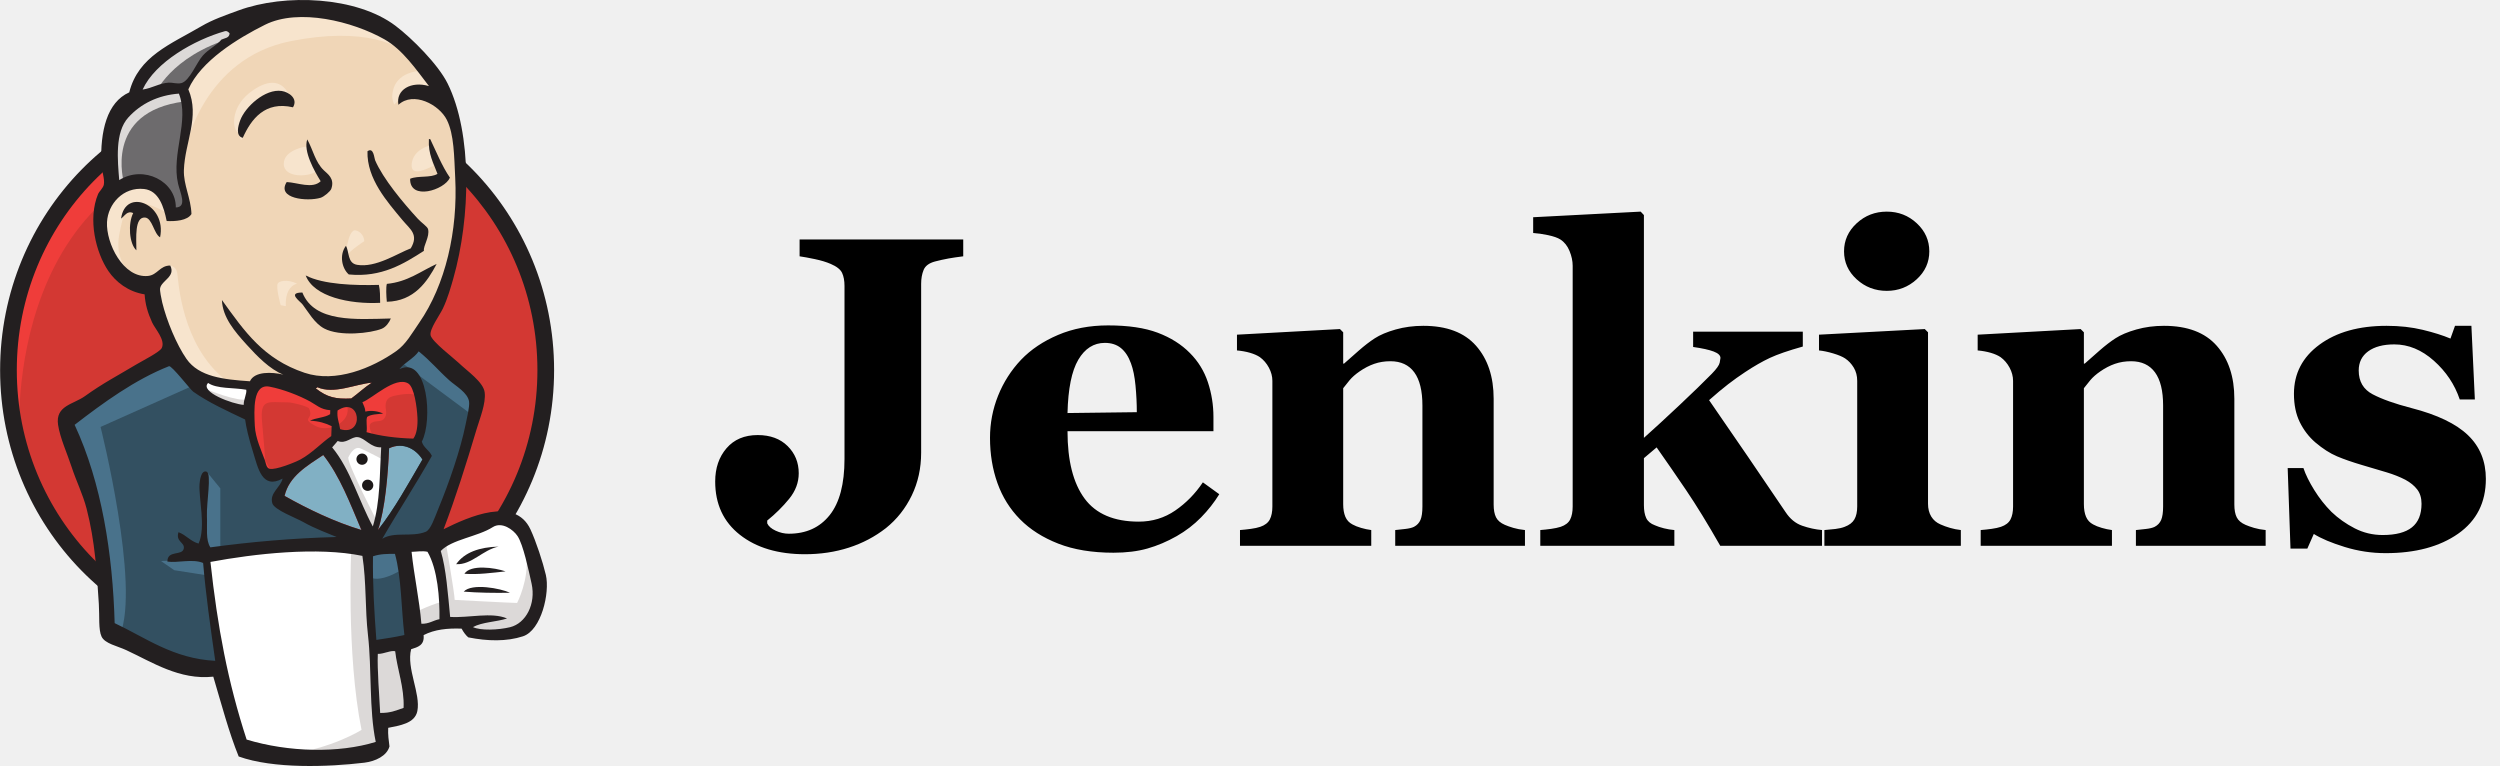
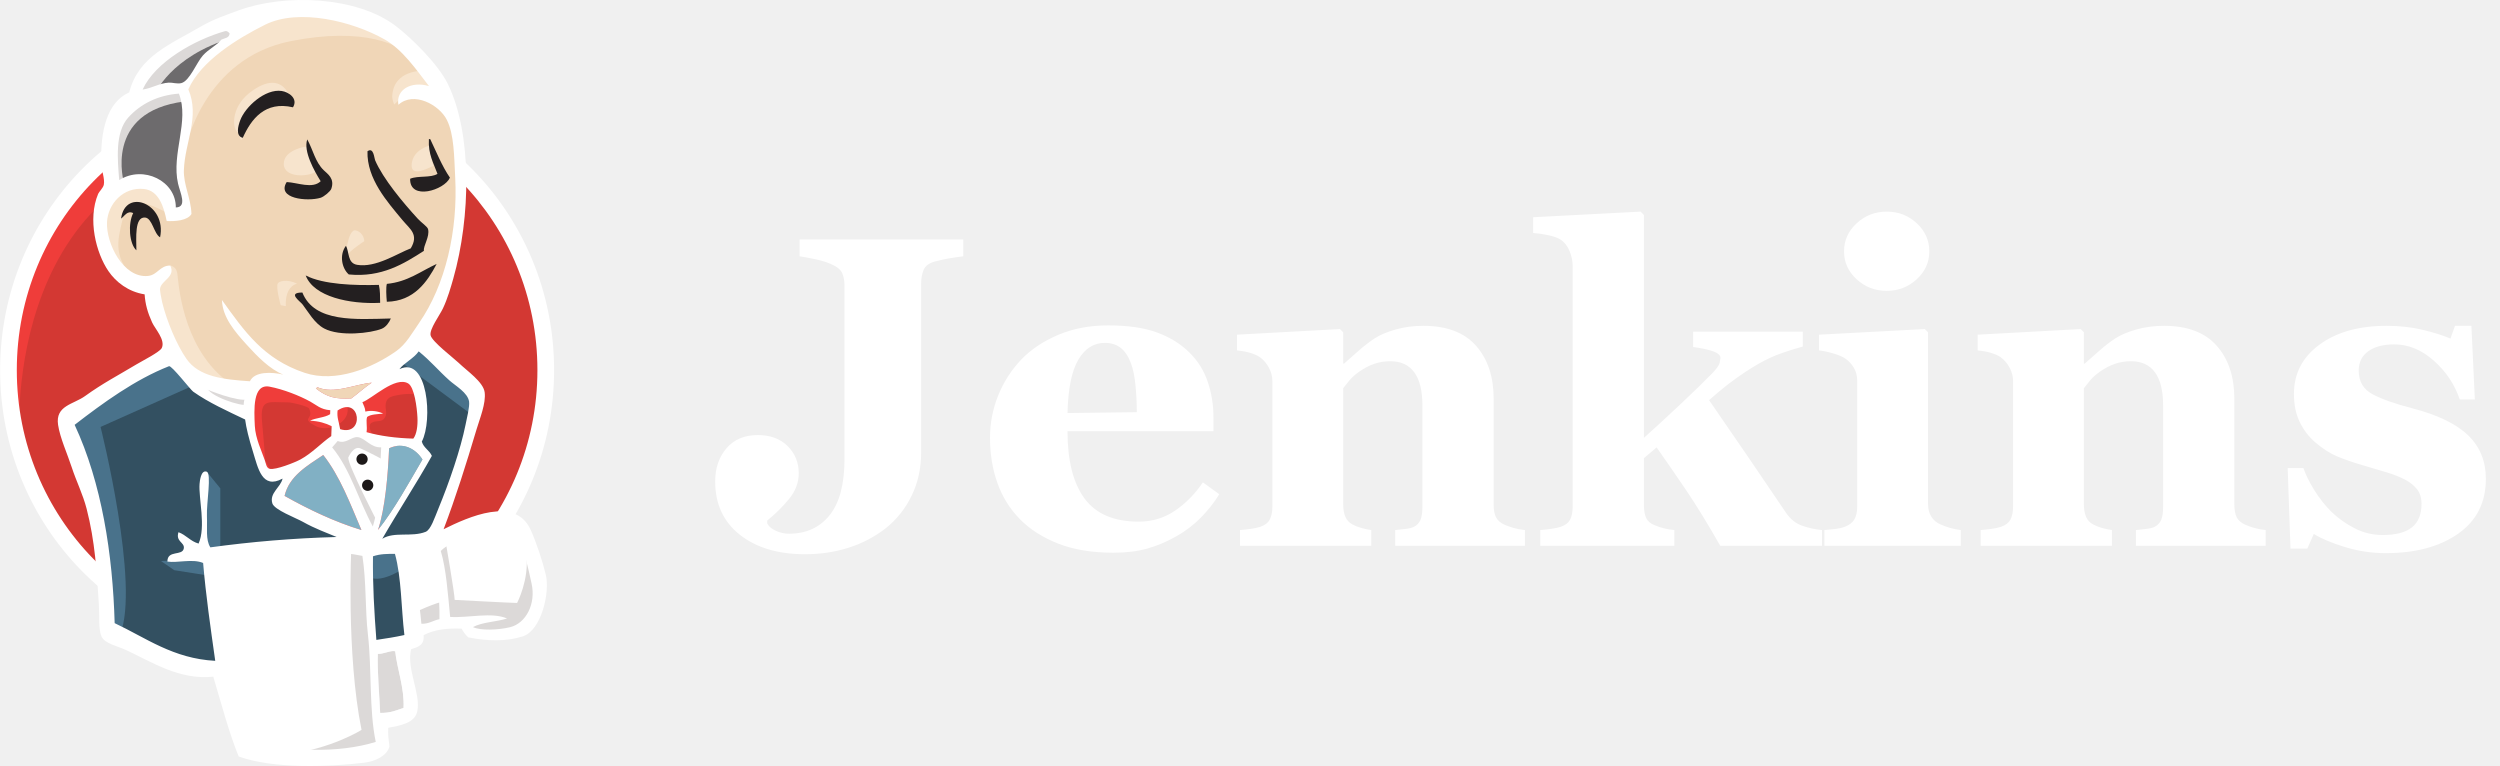
<svg xmlns="http://www.w3.org/2000/svg" width="2500" height="766" viewBox="10 10 1017.716 311.856">
  <path d="M232.147 160.275c0 61.786-48.968 111.874-109.375 111.874-60.405 0-109.373-50.088-109.373-111.874C13.399 98.488 62.367 48.4 122.772 48.4c60.407 0 109.375 50.089 109.375 111.876" fill="#d33833" />
  <path d="M17.856 187.983s-7.917-116.668 99.583-120l-7.499-12.5-58.332 19.582L34.94 94.233 20.356 122.15l-8.334 32.5 2.5 21.666" fill="#ef3d3a" />
-   <path d="M47.86 83.956c-19.19 19.635-31.065 46.745-31.065 76.737 0 29.983 11.875 57.097 31.065 76.73 19.2 19.63 45.659 31.745 74.911 31.745 29.253 0 55.714-12.114 74.913-31.745 19.188-19.632 31.065-46.745 31.065-76.73 0-29.992-11.878-57.102-31.065-76.737-19.199-19.627-45.659-31.74-74.913-31.743-29.252.002-55.711 12.116-74.911 31.743zm-4.856 158.215C22.609 221.314 10 192.49 10 160.693c0-31.802 12.609-60.624 33.002-81.483 20.39-20.864 48.614-33.794 79.768-33.79 31.154-.004 59.381 12.926 79.767 33.79 20.397 20.859 33.008 49.684 33.004 81.483.003 31.796-12.607 60.62-33.004 81.478-20.386 20.862-48.613 33.792-79.767 33.792-31.153 0-59.378-12.93-79.766-33.792" fill="#231f20" />
+   <path d="M47.86 83.956c-19.19 19.635-31.065 46.745-31.065 76.737 0 29.983 11.875 57.097 31.065 76.73 19.2 19.63 45.659 31.745 74.911 31.745 29.253 0 55.714-12.114 74.913-31.745 19.188-19.632 31.065-46.745 31.065-76.73 0-29.992-11.878-57.102-31.065-76.737-19.199-19.627-45.659-31.74-74.913-31.743-29.252.002-55.711 12.116-74.911 31.743zm-4.856 158.215C22.609 221.314 10 192.49 10 160.693c0-31.802 12.609-60.624 33.002-81.483 20.39-20.864 48.614-33.794 79.768-33.79 31.154-.004 59.381 12.926 79.767 33.79 20.397 20.859 33.008 49.684 33.004 81.483.003 31.796-12.607 60.62-33.004 81.478-20.386 20.862-48.613 33.792-79.767 33.792-31.153 0-59.378-12.93-79.766-33.792" fill="#fff" />
  <path d="M168.814 160.895l-16.668 2.5-22.5 2.5-14.583.416-14.167-.416-10.833-3.334-9.583-10.416-7.5-21.25-1.667-4.584-10-3.332-5.833-9.584-4.167-13.75 4.583-12.084 10.834-3.75 8.75 4.168 4.166 9.166 5-.834 1.667-2.082-1.667-9.584-.416-12.084 2.5-16.666-.097-9.52L94.23 34.23l13.333-9.584 23.333-10 25.834 3.75 22.5 16.25 10.416 16.667 6.668 12.083 1.666 30-5 25.834-9.166 22.916-8.75 12.084" fill="#f0d6b7" />
  <path d="M154.646 232.978l-59.583 2.5v10l5 35-2.5 2.917-41.667-14.167-2.916-5-4.167-47.083-9.583-28.334-2.084-6.666L70.48 159.23l10.416-4.168 9.167 11.25 7.917 7.084 9.166 2.916 4.167 1.25 5 21.667 3.75 4.583 9.583-3.333-6.666 12.917 36.25 17.083-4.584 2.5" fill="#335061" />
  <path d="M55.896 87.561l10.834-3.75 8.75 4.168 4.166 9.166 5-.834 1.25-5-2.5-9.582 2.5-22.918-2.084-12.5 7.5-8.75 16.25-12.916-4.582-6.25-22.918 11.25-9.582 7.5-5.417 11.666-8.333 11.25-2.5 13.334 1.666 14.166" fill="#6d6b6d" />
  <path d="M72.979 48.395s6.25-15.416 31.25-22.916 1.25-5.418 1.25-5.418L78.395 30.48 67.979 40.895l-4.584 8.334 9.584-.834M60.479 84.645s-8.75-29.167 24.582-33.334l-1.25-5-22.916 5.418-6.666 21.666 1.666 14.166 4.584-2.916" fill="#dcd9d8" />
  <path d="M73.811 123.395l5.456-5.286s2.462.286 2.878 3.202c.416 2.918 1.666 29.168 19.584 43.335 1.633 1.293-13.334-2.085-13.334-2.085L75.061 141.73M150.481 115.479s.972-12.63 4.374-11.659c3.401.971 3.401 4.373 3.401 4.373s-8.261 5.343-7.775 7.286M185.063 69.229s-6.87 1.45-7.5 7.5c-.633 6.051 7.5 1.25 8.75.832M134.646 69.646s-9.166 1.25-9.166 7.083c0 5.832 10.416 5.417 13.334 2.917M77.979 96.729s-15.834-9.584-17.5-.418c-1.668 9.168-5.418 15.834 2.5 25.418l-5.418-1.668-5-12.916-1.666-12.5 9.584-10.001 10.832.834 6.25 5 .418 6.25M85.479 70.479s7.082-36.668 42.916-43.75c29.503-5.831 44.999 1.25 50.834 7.916 0 0-26.25-31.249-51.25-21.666-25 9.582-43.334 27.082-42.918 38.332.71 19.16.418 19.168.418 19.168M182.146 38.811s-12.082-.416-12.5 10.418c0 0-.001 1.666.834 3.332 0 0 9.585-10.833 15.416-5" fill="#f7e4cd" />
  <path d="M129.235 53.69s-2.08-16.629-16.256-6.961c-9.168 6.25-8.334 15-6.668 16.666 1.668 1.668 1.214 5.024 2.483 2.72 1.267-2.304.85-9.804 5.435-11.886 4.582-2.084 12.096-4.411 15.006-.539" fill="#f7e4cd" />
  <path d="M90.061 166.311l-39.166 17.5s16.25 64.584 7.916 84.584l-5.832-2.082-.418-24.584-10.832-46.666-4.584-12.918 40.834-27.499 12.082 11.665M94.089 202.033l5.556 6.778v25h-6.666s-.834-17.5-.834-19.583c0-2.083.834-9.583.834-9.583M94.229 237.563l-18.75.832 5.416 3.75 13.334 2.083" fill="#49728b" />
  <path d="M158.396 233.395l15.418-.417 3.75 38.333-15.834 2.083-3.334-39.999" fill="#335061" />
  <path d="M162.563 233.395l23.332-1.25s9.584-24.167 9.584-25.417 8.334-35 8.334-35l-18.75-19.582-3.75-3.333-10 10v38.75l-8.75 35.832" fill="#335061" />
  <path d="M172.979 230.478l-14.584 2.917 2.084 11.668c5.416 2.5 14.584-4.168 14.584-4.168M173.396 157.563l29.168 21.667.832-10-22.082-20.417-7.918 8.75" fill="#49728b" />
  <path d="M108.689 315.483l-8.626-35.007-4.29-25.828-.71-19.172 39.043-2.078 24.29-.004-2.207 43.754 3.75 33.75-.418 6.25-31.665 2.5-19.167-4.165" fill="#fff" />
  <path d="M152.979 232.978s-2.084 43.333 4.166 74.167c0 0-12.5 7.918-30.834 10l35.001-1.25 4.167-2.5-5-68.332-1.25-14.585" fill="#dcd9d8" />
  <path d="M178.272 267.983l16.25-4.584 30.833-1.666 4.584-14.168-8.334-24.582-9.582-1.25-13.334 4.166-12.793 6.246-6.791-1.246-5.293 2.079" fill="#fff" />
  <path d="M177.979 259.645s10.832-4.999 12.5-4.582l-4.584-22.918 5.417-2.082s3.75 21.666 3.75 24.166c0 0 23.333 1.25 25.417 1.25 0 0 5-9.583 3.75-19.583l4.583 13.333.417 7.5-6.667 10-7.5 1.667-12.5-.417-4.167-5.416-14.582 2.082-4.584 1.668" fill="#dcd9d8" />
  <path d="M161.605 230.066l-9.166-23.332-9.584-13.75s2.083-5.834 5-5.834h9.584l9.166 3.334-.832 15.416-4.168 24.166" fill="#fff" />
  <path d="M163.396 222.145s-11.666-22.499-11.666-25.832c0 0 2.083-5 5-3.75 2.916 1.25 9.166 4.582 9.166 4.582v-7.916l-14.166-2.918-9.584 1.25 16.25 38.334 3.334.418" fill="#dcd9d8" />
  <path d="M112.439 167.15l-11.543-1.255-10.834-3.334v3.75l5.294 5.838 16.667 7.5" fill="#fff" />
  <path d="M93.814 168.399s12.916 5.417 17.084 4.167l.413 4.995-11.664-2.495-7.083-5 1.25-1.667" fill="#dcd9d8" />
  <path d="M178.227 188.568c-7.07-.208-13.457-1.048-19.05-2.625.38-2.293-.332-4.543.24-6.195 1.558-1.123 4.172-1.105 6.527-1.368-2.038-1.002-4.899-1.397-7.251-.82-.056-1.591-.77-2.577-1.202-3.822 3.975-1.42 13.359-10.72 18.638-7.64 2.515 1.465 3.584 9.832 3.779 13.9.163 3.377-.305 6.782-1.68 8.57" fill="#d33833" />
  <path d="M178.227 188.568c-7.07-.208-13.457-1.048-19.05-2.625.38-2.293-.332-4.543.24-6.195 1.558-1.123 4.172-1.105 6.527-1.368-2.038-1.002-4.899-1.397-7.251-.82-.056-1.591-.77-2.577-1.202-3.822 3.975-1.42 13.359-10.72 18.638-7.64 2.515 1.465 3.584 9.832 3.779 13.9.163 3.377-.305 6.782-1.68 8.57z" fill="none" stroke="#d33833" stroke-width="2.5" />
  <path d="M144.419 177.01c-.019.535-.042 1.074-.063 1.614-2.207 1.45-5.77 1.432-8.194 2.651 3.572.156 6.383 1.016 8.815 2.229l-.157 4.042c-4.046 2.77-7.742 6.895-12.506 9.493-2.253 1.229-10.159 4.39-12.555 3.831-1.355-.315-1.478-1.997-2.02-3.584-1.155-3.395-3.814-8.8-4.047-13.915-.294-6.457-.947-17.278 6.012-15.948 5.614 1.07 12.145 3.657 16.491 6.032 2.657 1.45 4.194 3.245 8.224 3.555" fill="#d33833" />
  <path d="M144.419 177.01c-.019.535-.042 1.074-.063 1.614-2.207 1.45-5.77 1.432-8.194 2.651 3.572.156 6.383 1.016 8.815 2.229l-.157 4.042c-4.046 2.77-7.742 6.895-12.506 9.493-2.253 1.229-10.159 4.39-12.555 3.831-1.355-.315-1.478-1.997-2.02-3.584-1.155-3.395-3.814-8.8-4.047-13.915-.294-6.457-.947-17.278 6.012-15.948 5.614 1.07 12.145 3.657 16.491 6.032 2.657 1.45 4.194 3.245 8.224 3.555z" fill="none" stroke="#d33833" stroke-width="2.5" />
  <path d="M148.438 184.715c-.62-3.517-1.333-4.521-1.057-7.591 9.383-6.254 11.144 10.745 1.056 7.591" fill="#d33833" />
  <path d="M148.438 184.715c-.62-3.517-1.333-4.521-1.057-7.591 9.383-6.254 11.144 10.745 1.056 7.591z" fill="none" stroke="#d33833" stroke-width="2.5" />
  <path d="M162.021 187.566s-2.917-4.167-.832-5.417c2.082-1.25 4.167.001 5.417-2.083 1.25-2.082 0-3.332.416-5.832.418-2.5 2.503-2.918 4.584-3.334 2.083-.416 7.918-1.25 8.75.834l-2.5-7.5-5-1.668-15.834 9.168-.832 4.582v9.168M118.271 201.316c-.501-6.502-1.03-12.996-1.62-19.492-.881-9.7 2.33-8.008 10.739-8.008 1.284 0 7.907 1.532 8.381 2.5 2.273 4.642-3.8 3.61 2.619 7.11 5.416 2.954 14.988-1.793 12.799-8.36-1.225-1.46-6.383-.455-8.231-1.412l-9.765-5.063c-4.142-2.15-13.713-5.28-18.13-2.278-11.187 7.61.707 26.62 4.698 34.557" fill="#ef3d3a" />
  <path d="M129.235 53.69c-11.356-2.645-16.999 4.753-20.441 12.425-3.074-.745-1.85-4.925-1.074-7.055 2.033-5.59 10.225-13.031 16.918-12.022 2.88.433 6.778 3.067 4.597 6.652M184.569 66.623l.539.02c2.566 5.332 4.787 10.98 8.023 15.686-2.167 5.051-16.421 9.521-16.202.451 3.082-1.347 8.403-.275 11.136-1.996-1.579-4.336-3.859-8.028-3.496-14.161M135.05 66.761c2.435 4.464 3.228 9.154 6.689 12.528 1.559 1.519 4.59 3.37 3.087 7.594-.351.996-2.917 3.217-4.4 3.653-5.411 1.597-18.02.33-13.75-6.417 4.477.209 10.49 2.906 13.835-.341-2.567-4.107-7.146-12.23-5.461-17.017M182.537 112.129c-8.147 5.235-17.232 10.925-30.582 9.605-2.853-2.48-3.94-7.999-1.169-11.644 1.443 2.48.536 7.041 4.556 7.728 7.575 1.296 16.392-4.634 21.842-6.708 3.377-5.696-.293-7.791-3.336-11.457-6.23-7.512-14.59-16.822-14.287-28.067 2.52-1.826 2.736 2.788 3.098 3.628 3.254 7.614 11.442 17.354 17.419 23.871 1.467 1.605 3.883 3.145 4.152 4.206.775 3.088-2.016 6.785-1.692 8.838M75.127 106.619c-2.553-1.458-3.162-7.878-6.16-8.06-4.283-.261-3.502 8.327-3.486 13.35-2.948-2.676-3.467-10.921-1.301-15.154-2.47-1.212-3.573 1.338-4.941 2.236 1.76-12.787 18.706-5.93 15.889 7.628M187.725 117.454c-3.792 7.219-9.157 15.169-20.286 15.4-.226-2.331-.4-5.879.012-7.284 8.508-.816 13.76-5.146 20.274-8.116M134.409 122.134c7.097 3.734 20.142 4.134 29.79 3.851.517 2.114.505 4.725.525 7.303-12.402.618-27.064-2.45-30.315-11.154M133.059 129.094c4.909 12.324 21.779 10.905 36.005 10.565-.626 1.6-1.984 3.49-3.671 4.174-4.56 1.855-17.133 3.262-23.463-.1-4.014-2.133-6.591-6.954-8.791-9.78-1.061-1.365-6.35-4.852-.08-4.86" fill="#231f20" />
  <path d="M181.945 197.071c-5.76 9.865-11.27 19.998-18.105 28.7 2.865-8.425 4.091-22.523 4.524-33.272 5.994-2.804 11.126.632 13.581 4.572" fill="#81b0c4" />
-   <path d="M212.94 232.529c-6.449 1.291-10.98 7.559-17.271 7.156 3.457-4.874 9.516-6.929 17.271-7.156M215.785 242.621c-5.256.557-11.43 1.407-16.761.968 2.523-3.855 12.247-2.525 16.761-.968M217.606 251.323c-5.907.128-13.25.01-18.863-.46 3.32-3.568 15.032-1.325 18.863.46" fill="#231f20" />
+   <path d="M212.94 232.529c-6.449 1.291-10.98 7.559-17.271 7.156 3.457-4.874 9.516-6.929 17.271-7.156M215.785 242.621c-5.256.557-11.43 1.407-16.761.968 2.523-3.855 12.247-2.525 16.761-.968M217.606 251.323c-5.907.128-13.25.01-18.863-.46 3.32-3.568 15.032-1.325 18.863.46" fill="#fff" />
  <path d="M170.83 275.134c.846 7.419 3.787 14.936 3.42 23.061-3.266 1.101-5.143 2.065-9.52 2.06-.309-6.906-1.233-17.462-.956-24.045 2.153.143 5.327-1.537 7.056-1.076" fill="#dcd9d8" />
  <path d="M161.306 165.794c-2.966 1.936-5.492 4.355-8.341 6.422-6.318.313-9.765-.437-14.406-4.065.076-.29.542-.16.56-.518 6.762 3.012 15.359-1.23 22.187-1.84" fill="#f0d6b7" />
  <path d="M125.806 211.891c1.858-8.05 9.138-12.22 15.749-16.655 6.824 8.66 10.974 19.798 15.544 30.545-10.798-3.255-21.83-8.536-31.293-13.89" fill="#81b0c4" />
-   <path d="M163.775 276.21c-.276 6.583.647 17.139.956 24.045 4.378.006 6.253-.957 9.52-2.06.369-8.125-2.573-15.642-3.42-23.061-1.73-.461-4.903 1.219-7.056 1.076zm-68.142-37.436c2.886 26.529 7.065 48.829 14.73 72.321 17.016 5.166 37.526 5.616 52.565.955-2.76-13.259-1.555-29.401-3.168-43.551-1.217-10.635-.596-21.335-2.264-32.185-18.223-3.79-43.98-.885-61.863 2.46zm66.17-2.291c-.153 11.392.51 22.63 1.38 34.038 4.376-.656 7.345-1.095 11.408-1.986-1.319-10.982-1.157-23.34-3.846-33.055-3.106.029-5.843-.036-8.941 1.003zm22.195-1.838c-2.077-.475-4.494-.019-6.478.02.933 9.288 3.195 19.538 3.991 29.286 3.122.097 4.789-1.375 7.357-1.87.137-8.558-.75-20.348-4.87-27.436zm33.605 30.704c6.506-1.579 10.596-9.548 8.777-17.733-1.221-5.5-3.396-15.856-5.724-19.375-1.72-2.6-6.383-6.008-10.107-3.625-6.058 3.88-16.73 5.005-21.146 9.7 2.215 7.375 2.902 17.505 3.816 26.85 7.567.473 16.877-2.082 23.171.63-4.394 1.422-10.095 1.433-13.89 3.507 3.103 1.498 10.366 1.196 15.103.046zm-60.504-39.568c-4.57-10.747-8.721-21.885-15.544-30.545-6.611 4.435-13.891 8.604-15.749 16.655 9.463 5.354 20.495 10.635 31.293 13.89zm11.265-33.28c-.433 10.748-1.659 24.847-4.524 33.27 6.834-8.7 12.345-18.833 18.105-28.698-2.455-3.942-7.587-7.378-13.581-4.573zm-12.77-4.538c-2.589-.28-4.786 2.976-8.154 1.568-.77.853-1.471 1.777-2.257 2.61 7.435 8.96 10.813 21.672 16.556 32.203 3.081-10.115 2.726-21.196 3.405-32.236-4.234.267-6.583-3.83-9.55-4.145zm-8.211-10.838c-.277 3.069.437 4.074 1.056 7.591 10.086 3.153 8.325-13.846-1.056-7.59zm-11.187-3.672c-4.346-2.375-10.877-4.963-16.491-6.033-6.959-1.332-6.306 9.493-6.011 15.949.232 5.114 2.89 10.52 4.046 13.915.543 1.586.664 3.269 2.02 3.584 2.396.558 10.301-2.603 12.555-3.832 4.764-2.597 8.46-6.722 12.506-9.492.053-1.348.104-2.695.158-4.043-2.433-1.21-5.244-2.072-8.815-2.228 2.422-1.22 5.986-1.202 8.194-2.652.02-.54.043-1.077.062-1.613-4.031-.308-5.567-2.103-8.224-3.555zM94.68 165.91c-3.608 3.663 10.117 8.654 14.489 8.924-.025-2.319 1.32-4.502 1.05-6.165-5.192-.911-12.013-.31-15.54-2.759zm44.44 1.72c-.018.358-.484.228-.56.52 4.641 3.627 8.089 4.377 14.406 4.064 2.849-2.067 5.375-4.485 8.341-6.422-6.829.61-15.425 4.852-22.187 1.838zm40.79 12.37c-.195-4.07-1.264-12.436-3.779-13.9-5.279-3.083-14.662 6.22-18.637 7.64.432 1.244 1.146 2.23 1.2 3.822 2.352-.578 5.215-.183 7.252.82-2.355.263-4.969.246-6.527 1.367-.572 1.651.14 3.901-.24 6.195 5.592 1.578 11.98 2.418 19.05 2.625 1.374-1.79 1.843-5.195 1.68-8.57zm-91.303-10.547c-1.132-.808-8.796-10.779-9.845-10.365-13.867 5.469-26.833 14.926-38.421 23.869 11.048 23.705 15.508 52.747 16.295 80.738 12.655 5.92 23.771 14.453 40.944 15.343-1.988-14.06-3.803-26.604-4.93-39.841-4.315-1.82-10.505.082-14.543-.565-.033-4.865 6.168-2.132 6.684-5.403.389-2.475-3.413-2.662-2.175-6.56 3.158 1.148 4.815 3.681 8.181 4.634 3.077-6.73-.042-18.638.4-24.263.084-1.056.528-5.85 2.893-5.01 2.094.744-.119 12.753.11 18.077.209 4.905-.593 9.65 1.394 12.73 16.595-2.26 33.457-3.72 51.412-4.212-3.95-1.695-8.642-3.298-13.787-6.198-2.79-1.572-11.582-4.844-12.387-7.493-1.283-4.221 3.369-6.47 4.165-10.089-8.376 4.57-10.011-4.378-11.992-10.716-1.795-5.741-2.818-10.03-3.258-13.341-7.215-3.44-14.93-6.924-21.14-11.335zm83.974-9.159c11.554-5.602 13.636 20.939 9.107 29.489.7 2.55 3.108 3.526 4.09 5.819-6.447 11.55-13.608 22.332-20.187 33.745 4.894-3.047 11.884-.545 17.643-2.824 2.105-.833 3.628-5.651 5.222-9.506 4.384-10.607 8.985-23.978 11.034-34.1.462-2.305 1.722-7.33 1.44-9.383-.504-3.675-5.49-6.4-8.026-8.672-4.673-4.198-7.615-7.89-12.49-11.815-1.975 2.915-6.217 4.875-7.833 7.247zM62.183 57.835c-5.507 6.056-4.354 17.408-3.687 25.483 9.952-6.262 23.159.493 23.034 11.142 4.751-.127 1.775-5.935.916-9.676-2.808-12.22 4.732-25.496.342-36.671-8.523.647-15.525 4.128-20.605 9.722zm39.392-35.157C89.113 26.21 73.139 35.266 68.018 46.463c3.966-.577 6.718-2.577 10.63-2.824 1.48-.096 3.416.619 5.115.197 3.386-.84 6.243-8.432 8.798-11.257 2.49-2.759 5.484-3.938 7.533-6.453 1.315-.635 3.261-.59 3.336-2.567-.571-.61-1.172-1.075-1.855-.881zM166.454 26c-12.936-7.297-34.833-12.787-48.593-5.929-11.103 5.538-26.112 14.697-31.23 26.304 4.78 11.203-1.416 21.466-1.811 32.838-.21 6.05 2.849 11.333 3.083 17.92-1.637 2.7-6.633 3.032-10.093 2.847-1.164-5.827-3.202-12.377-9.204-13.035-8.491-.929-14.698 6.099-15.085 13.443-.457 8.636 6.633 22.95 16.682 21.957 3.88-.384 4.836-4.275 9.064-4.235 2.292 4.574-3.536 6.01-4.136 9.281-.156.845.484 4.148.855 5.697 1.825 7.54 5.894 17.3 9.899 23.042 5.082 7.284 15.07 8.38 25.814 9.094 1.918-4.134 8.987-3.793 13.593-2.711-5.52-2.187-10.652-7.487-14.905-12.178-4.885-5.382-9.833-11.156-10.083-18.191 9.232 12.807 16.86 23.994 33.646 29.626 12.703 4.261 27.538-1.952 37.296-8.806 4.05-2.849 6.468-7.369 9.346-11.506 10.77-15.494 15.797-37.61 14.693-59.043-.455-8.841-.436-17.65-3.401-23.597-3.1-6.22-13.585-11.783-19.723-6.158-1.137-6.047 5.104-9.789 12.435-7.611-5.226-6.75-10.712-14.856-18.142-19.049zm24.101 199.459c10.109-5.025 28.996-13.526 35.334.019 2.339 4.993 5.082 13.432 6.294 18.587 1.71 7.27-1.855 22.554-9.33 24.994-6.6 2.155-14.303 2.025-22.254.426-.936-.779-1.979-2.136-2.708-3.551-5.677-.22-10.994.306-15.479 2.639.425 4.198-2.415 4.872-5.077 5.737-1.974 7.826 3.949 18.048 2.531 25.184-1.011 5.084-7.266 5.87-11.864 6.821-.15 2.825.202 5.184.515 7.574-1.05 3.874-5.766 6.079-10.235 6.619-14.697 1.765-37.016 2.56-51.153-2.525-3.945-9.678-7.054-21.45-10.34-32.498-13.789 1.473-24.942-5.95-35.455-10.812-3.64-1.688-8.677-2.618-10.035-5.515-1.319-2.807-.78-8.182-1.107-13.262-.832-12.97-1.545-25.482-4.97-38.763-1.538-5.96-4.22-11.22-6.09-16.962-1.728-5.322-4.747-11.9-5.536-17.207-1.167-7.866 6.239-8.304 10.975-11.713 7.323-5.27 13.07-8.186 20.999-12.943 2.349-1.41 9.43-4.975 10.236-6.618 1.601-3.256-2.749-7.847-3.912-10.4-1.84-4.036-2.799-7.465-3.063-11.449-6.652-1.05-11.694-5.01-14.74-9.473-5.039-7.387-8.534-21.055-4.174-31.452.342-.818 2.048-2.428 2.3-3.685.495-2.476-.935-5.77-1.023-8.403-.458-13.512 2.286-25.154 11.382-29.23 3.693-14.712 16.91-19.603 29.363-26.914 4.655-2.733 9.786-4.479 15.086-6.429 19.01-6.996 48.176-5.679 63.954 6.254 6.69 5.06 17.383 15.744 21.208 23.479 10.103 20.42 9.385 54.55 2.32 79.39-.95 3.336-2.328 8.238-4.252 12.245-1.341 2.797-5.51 8.395-5.004 10.865.521 2.553 9.506 9.375 11.431 11.232 3.47 3.346 10.06 7.788 10.593 12.011.574 4.493-1.98 10.64-3.275 14.978-4.321 14.472-8.541 27.849-13.445 40.75" fill="#231f20" />
+   <path d="M163.775 276.21c-.276 6.583.647 17.139.956 24.045 4.378.006 6.253-.957 9.52-2.06.369-8.125-2.573-15.642-3.42-23.061-1.73-.461-4.903 1.219-7.056 1.076zm-68.142-37.436c2.886 26.529 7.065 48.829 14.73 72.321 17.016 5.166 37.526 5.616 52.565.955-2.76-13.259-1.555-29.401-3.168-43.551-1.217-10.635-.596-21.335-2.264-32.185-18.223-3.79-43.98-.885-61.863 2.46zm66.17-2.291c-.153 11.392.51 22.63 1.38 34.038 4.376-.656 7.345-1.095 11.408-1.986-1.319-10.982-1.157-23.34-3.846-33.055-3.106.029-5.843-.036-8.941 1.003zm22.195-1.838c-2.077-.475-4.494-.019-6.478.02.933 9.288 3.195 19.538 3.991 29.286 3.122.097 4.789-1.375 7.357-1.87.137-8.558-.75-20.348-4.87-27.436zm33.605 30.704c6.506-1.579 10.596-9.548 8.777-17.733-1.221-5.5-3.396-15.856-5.724-19.375-1.72-2.6-6.383-6.008-10.107-3.625-6.058 3.88-16.73 5.005-21.146 9.7 2.215 7.375 2.902 17.505 3.816 26.85 7.567.473 16.877-2.082 23.171.63-4.394 1.422-10.095 1.433-13.89 3.507 3.103 1.498 10.366 1.196 15.103.046zm-60.504-39.568c-4.57-10.747-8.721-21.885-15.544-30.545-6.611 4.435-13.891 8.604-15.749 16.655 9.463 5.354 20.495 10.635 31.293 13.89zm11.265-33.28c-.433 10.748-1.659 24.847-4.524 33.27 6.834-8.7 12.345-18.833 18.105-28.698-2.455-3.942-7.587-7.378-13.581-4.573zm-12.77-4.538c-2.589-.28-4.786 2.976-8.154 1.568-.77.853-1.471 1.777-2.257 2.61 7.435 8.96 10.813 21.672 16.556 32.203 3.081-10.115 2.726-21.196 3.405-32.236-4.234.267-6.583-3.83-9.55-4.145zm-8.211-10.838c-.277 3.069.437 4.074 1.056 7.591 10.086 3.153 8.325-13.846-1.056-7.59zm-11.187-3.672c-4.346-2.375-10.877-4.963-16.491-6.033-6.959-1.332-6.306 9.493-6.011 15.949.232 5.114 2.89 10.52 4.046 13.915.543 1.586.664 3.269 2.02 3.584 2.396.558 10.301-2.603 12.555-3.832 4.764-2.597 8.46-6.722 12.506-9.492.053-1.348.104-2.695.158-4.043-2.433-1.21-5.244-2.072-8.815-2.228 2.422-1.22 5.986-1.202 8.194-2.652.02-.54.043-1.077.062-1.613-4.031-.308-5.567-2.103-8.224-3.555zM94.68 165.91c-3.608 3.663 10.117 8.654 14.489 8.924-.025-2.319 1.32-4.502 1.05-6.165-5.192-.911-12.013-.31-15.54-2.759zm44.44 1.72c-.018.358-.484.228-.56.52 4.641 3.627 8.089 4.377 14.406 4.064 2.849-2.067 5.375-4.485 8.341-6.422-6.829.61-15.425 4.852-22.187 1.838zm40.79 12.37c-.195-4.07-1.264-12.436-3.779-13.9-5.279-3.083-14.662 6.22-18.637 7.64.432 1.244 1.146 2.23 1.2 3.822 2.352-.578 5.215-.183 7.252.82-2.355.263-4.969.246-6.527 1.367-.572 1.651.14 3.901-.24 6.195 5.592 1.578 11.98 2.418 19.05 2.625 1.374-1.79 1.843-5.195 1.68-8.57zm-91.303-10.547c-1.132-.808-8.796-10.779-9.845-10.365-13.867 5.469-26.833 14.926-38.421 23.869 11.048 23.705 15.508 52.747 16.295 80.738 12.655 5.92 23.771 14.453 40.944 15.343-1.988-14.06-3.803-26.604-4.93-39.841-4.315-1.82-10.505.082-14.543-.565-.033-4.865 6.168-2.132 6.684-5.403.389-2.475-3.413-2.662-2.175-6.56 3.158 1.148 4.815 3.681 8.181 4.634 3.077-6.73-.042-18.638.4-24.263.084-1.056.528-5.85 2.893-5.01 2.094.744-.119 12.753.11 18.077.209 4.905-.593 9.65 1.394 12.73 16.595-2.26 33.457-3.72 51.412-4.212-3.95-1.695-8.642-3.298-13.787-6.198-2.79-1.572-11.582-4.844-12.387-7.493-1.283-4.221 3.369-6.47 4.165-10.089-8.376 4.57-10.011-4.378-11.992-10.716-1.795-5.741-2.818-10.03-3.258-13.341-7.215-3.44-14.93-6.924-21.14-11.335zm83.974-9.159c11.554-5.602 13.636 20.939 9.107 29.489.7 2.55 3.108 3.526 4.09 5.819-6.447 11.55-13.608 22.332-20.187 33.745 4.894-3.047 11.884-.545 17.643-2.824 2.105-.833 3.628-5.651 5.222-9.506 4.384-10.607 8.985-23.978 11.034-34.1.462-2.305 1.722-7.33 1.44-9.383-.504-3.675-5.49-6.4-8.026-8.672-4.673-4.198-7.615-7.89-12.49-11.815-1.975 2.915-6.217 4.875-7.833 7.247zM62.183 57.835c-5.507 6.056-4.354 17.408-3.687 25.483 9.952-6.262 23.159.493 23.034 11.142 4.751-.127 1.775-5.935.916-9.676-2.808-12.22 4.732-25.496.342-36.671-8.523.647-15.525 4.128-20.605 9.722zm39.392-35.157C89.113 26.21 73.139 35.266 68.018 46.463c3.966-.577 6.718-2.577 10.63-2.824 1.48-.096 3.416.619 5.115.197 3.386-.84 6.243-8.432 8.798-11.257 2.49-2.759 5.484-3.938 7.533-6.453 1.315-.635 3.261-.59 3.336-2.567-.571-.61-1.172-1.075-1.855-.881zM166.454 26c-12.936-7.297-34.833-12.787-48.593-5.929-11.103 5.538-26.112 14.697-31.23 26.304 4.78 11.203-1.416 21.466-1.811 32.838-.21 6.05 2.849 11.333 3.083 17.92-1.637 2.7-6.633 3.032-10.093 2.847-1.164-5.827-3.202-12.377-9.204-13.035-8.491-.929-14.698 6.099-15.085 13.443-.457 8.636 6.633 22.95 16.682 21.957 3.88-.384 4.836-4.275 9.064-4.235 2.292 4.574-3.536 6.01-4.136 9.281-.156.845.484 4.148.855 5.697 1.825 7.54 5.894 17.3 9.899 23.042 5.082 7.284 15.07 8.38 25.814 9.094 1.918-4.134 8.987-3.793 13.593-2.711-5.52-2.187-10.652-7.487-14.905-12.178-4.885-5.382-9.833-11.156-10.083-18.191 9.232 12.807 16.86 23.994 33.646 29.626 12.703 4.261 27.538-1.952 37.296-8.806 4.05-2.849 6.468-7.369 9.346-11.506 10.77-15.494 15.797-37.61 14.693-59.043-.455-8.841-.436-17.65-3.401-23.597-3.1-6.22-13.585-11.783-19.723-6.158-1.137-6.047 5.104-9.789 12.435-7.611-5.226-6.75-10.712-14.856-18.142-19.049zm24.101 199.459c10.109-5.025 28.996-13.526 35.334.019 2.339 4.993 5.082 13.432 6.294 18.587 1.71 7.27-1.855 22.554-9.33 24.994-6.6 2.155-14.303 2.025-22.254.426-.936-.779-1.979-2.136-2.708-3.551-5.677-.22-10.994.306-15.479 2.639.425 4.198-2.415 4.872-5.077 5.737-1.974 7.826 3.949 18.048 2.531 25.184-1.011 5.084-7.266 5.87-11.864 6.821-.15 2.825.202 5.184.515 7.574-1.05 3.874-5.766 6.079-10.235 6.619-14.697 1.765-37.016 2.56-51.153-2.525-3.945-9.678-7.054-21.45-10.34-32.498-13.789 1.473-24.942-5.95-35.455-10.812-3.64-1.688-8.677-2.618-10.035-5.515-1.319-2.807-.78-8.182-1.107-13.262-.832-12.97-1.545-25.482-4.97-38.763-1.538-5.96-4.22-11.22-6.09-16.962-1.728-5.322-4.747-11.9-5.536-17.207-1.167-7.866 6.239-8.304 10.975-11.713 7.323-5.27 13.07-8.186 20.999-12.943 2.349-1.41 9.43-4.975 10.236-6.618 1.601-3.256-2.749-7.847-3.912-10.4-1.84-4.036-2.799-7.465-3.063-11.449-6.652-1.05-11.694-5.01-14.74-9.473-5.039-7.387-8.534-21.055-4.174-31.452.342-.818 2.048-2.428 2.3-3.685.495-2.476-.935-5.77-1.023-8.403-.458-13.512 2.286-25.154 11.382-29.23 3.693-14.712 16.91-19.603 29.363-26.914 4.655-2.733 9.786-4.479 15.086-6.429 19.01-6.996 48.176-5.679 63.954 6.254 6.69 5.06 17.383 15.744 21.208 23.479 10.103 20.42 9.385 54.55 2.32 79.39-.95 3.336-2.328 8.238-4.252 12.245-1.341 2.797-5.51 8.395-5.004 10.865.521 2.553 9.506 9.375 11.431 11.232 3.47 3.346 10.06 7.788 10.593 12.011.574 4.493-1.98 10.64-3.275 14.978-4.321 14.472-8.541 27.849-13.445 40.75" fill="#fff" />
  <path d="M123.114 125.286c.548-.73 3.563-1.838 7.782.193 0 0-5 .832-4.583 9.17l-2.083-.418c-.001 0-2.155-7.558-1.116-8.945" fill="#f7e4cd" />
  <path d="M159.646 196.938a2.291 2.291 0 1 1-4.582 0 2.291 2.291 0 0 1 4.582 0M161.938 207.563a2.292 2.292 0 1 1-4.585-.002 2.292 2.292 0 0 1 4.584.002" fill="#1d1919" />
  <g>
-     <path d="M402.111 114.35c-2.343.294-4.336.586-5.976.88a76.757 76.757 0 0 0-5.537 1.23c-2.404.645-3.942 1.79-4.614 3.43-.674 1.643-1.011 3.519-1.011 5.63v68.78c0 6.334-1.275 12.139-3.824 17.416s-6.051 9.704-10.503 13.28c-4.512 3.52-9.551 6.173-15.117 7.96-5.568 1.788-11.514 2.683-17.841 2.683-10.958 0-19.79-2.636-26.5-7.91-6.71-5.274-10.063-12.509-10.063-21.709 0-5.449 1.538-9.96 4.614-13.535 3.076-3.574 7.309-5.361 12.7-5.361 5.097 0 9.153 1.494 12.172 4.482 3.018 2.99 4.526 6.68 4.526 11.074 0 3.751-1.305 7.221-3.91 10.415-2.608 3.194-5.582 6.139-8.922 8.833v1.142c.529 1.173 1.674 2.169 3.438 2.989 1.76.821 3.553 1.23 5.376 1.23 7.05 0 12.587-2.521 16.612-7.564 4.025-5.042 6.039-12.666 6.039-22.87V126.4c0-2.111-.324-3.87-.972-5.277-.65-1.407-2.21-2.64-4.68-3.694-1.767-.763-3.9-1.408-6.403-1.935-2.502-.528-4.579-.909-6.226-1.144v-6.855h66.621v6.855zM506.349 211.206c-2.051 3.34-4.525 6.49-7.426 9.45-2.9 2.958-6.198 5.493-9.89 7.602-3.926 2.227-7.896 3.91-11.908 5.053-4.014 1.143-8.629 1.714-13.844 1.714-8.672 0-16.159-1.23-22.455-3.691-6.299-2.461-11.5-5.77-15.601-9.931-4.101-4.16-7.163-9.067-9.184-14.722-2.021-5.653-3.032-11.79-3.032-18.412 0-5.976 1.099-11.703 3.296-17.183a46.116 46.116 0 0 1 9.36-14.633c3.985-4.16 9.01-7.53 15.074-10.108 6.065-2.577 12.846-3.867 20.346-3.867 8.203 0 14.941.997 20.215 2.988 5.274 1.993 9.639 4.747 13.096 8.262 3.34 3.34 5.771 7.28 7.295 11.82 1.524 4.542 2.285 9.303 2.285 14.283v5.713h-59.414c0 12.012 2.315 21.154 6.944 27.422 4.629 6.27 11.983 9.404 22.06 9.404 5.508 0 10.459-1.507 14.854-4.526 4.395-3.018 8.145-6.84 11.25-11.47l6.679 4.832zm-33.574-33.398c0-3.515-.176-7.12-.527-10.81s-.967-6.71-1.847-9.053c-.996-2.754-2.36-4.834-4.086-6.24-1.729-1.406-3.912-2.11-6.549-2.11-4.511 0-8.115 2.285-10.81 6.855s-4.16 11.808-4.395 21.709l28.214-.351zM630.803 232.211H577.98v-6.416c1.113-.116 2.461-.264 4.043-.44s2.782-.467 3.603-.879c1.23-.643 2.11-1.582 2.637-2.812s.79-3.046.79-5.449v-41.132c0-5.977-1.102-10.473-3.305-13.492-2.203-3.017-5.45-4.526-9.74-4.526-2.35 0-4.537.351-6.564 1.055-2.026.703-4.01 1.729-5.95 3.076-1.704 1.173-3.07 2.373-4.098 3.604a81.796 81.796 0 0 0-2.6 3.253v47.196c0 2.051.293 3.766.879 5.141.585 1.378 1.551 2.418 2.9 3.12.936.528 2.11.998 3.515 1.406 1.406.412 2.782.703 4.131.88v6.415h-53.437v-6.416a77.21 77.21 0 0 0 4.438-.484c1.494-.205 2.77-.483 3.824-.835 1.875-.643 3.164-1.64 3.868-2.988.702-1.347 1.055-3.105 1.055-5.274V165.06c0-1.815-.47-3.603-1.407-5.36-.937-1.758-2.167-3.193-3.69-4.307-1.056-.703-2.388-1.288-4-1.758-1.612-.468-3.383-.79-5.317-.966v-6.416l41.924-2.285 1.318 1.319v12.743h.352a868.53 868.53 0 0 1 5.976-5.273c2.343-2.05 4.511-3.72 6.504-5.01 2.166-1.407 5.01-2.607 8.525-3.604 3.515-.996 7.265-1.494 11.25-1.494 9.55 0 16.712 2.711 21.489 8.13 4.775 5.42 7.162 12.613 7.162 21.578v43.067c0 2.169.321 3.898.966 5.185.645 1.29 1.847 2.315 3.604 3.076.936.412 2.095.822 3.471 1.23 1.377.412 2.944.703 4.703.88v6.415zM751.74 232.211h-41.428c-5.093-8.94-9.747-16.525-13.96-22.748a1173.113 1173.113 0 0 0-11.944-17.315l-5.178 4.38v19.16c0 2.11.307 3.838.922 5.185.615 1.348 1.802 2.345 3.56 2.988 1.055.47 2.285.88 3.692 1.23s2.812.588 4.218.703v6.416h-54.58v-6.416a73.913 73.913 0 0 0 4.424-.484c1.475-.205 2.773-.484 3.893-.835 1.886-.644 3.171-1.64 3.85-2.989.679-1.346 1.017-3.105 1.017-5.273v-97.998c0-1.934-.426-3.94-1.275-6.02-.85-2.079-2.096-3.647-3.735-4.702-1.113-.703-2.783-1.288-5.01-1.758-2.227-.469-4.248-.761-6.065-.879V98.44l43.767-2.285 1.32 1.406v90.7c4.33-3.868 9.202-8.35 14.615-13.447 5.413-5.096 9.758-9.315 13.037-12.655 1.934-1.991 3.001-3.5 3.207-4.525.204-1.025.308-1.655.308-1.89 0-1.055-.926-1.934-2.775-2.636-1.851-.703-4.635-1.32-8.353-1.847v-6.24h44.65v6.065c-5.852 1.642-10.313 3.18-13.383 4.614-3.07 1.436-6.42 3.355-10.048 5.756a117.312 117.312 0 0 0-6.972 4.974c-2.249 1.734-4.834 3.894-7.755 6.48 5.732 8.318 11.025 16.016 15.88 23.103s9.943 14.582 15.266 22.488c1.813 2.753 4.065 4.598 6.757 5.534 2.692.939 5.385 1.525 8.077 1.758v6.418zM808.254 232.211h-55.548v-6.416c1.524-.116 3.018-.264 4.483-.44 1.463-.176 2.725-.467 3.778-.879 1.875-.702 3.194-1.713 3.955-3.032.76-1.319 1.143-3.06 1.143-5.23V165.06c0-2.05-.47-3.852-1.406-5.405-.938-1.55-2.11-2.797-3.515-3.735-1.055-.702-2.652-1.376-4.79-2.02-2.14-.645-4.088-1.056-5.845-1.23v-6.417l43.066-2.285 1.319 1.319v69.785c0 2.05.44 3.793 1.318 5.23.88 1.436 2.14 2.505 3.78 3.207 1.172.528 2.46.998 3.867 1.406 1.406.412 2.87.703 4.395.88v6.415zM795.42 112.33c0 4.454-1.714 8.247-5.141 11.381-3.428 3.135-7.485 4.703-12.172 4.703-4.747 0-8.833-1.568-12.262-4.703-3.427-3.134-5.141-6.929-5.141-11.381 0-4.453 1.714-8.261 5.141-11.426s7.515-4.747 12.261-4.747 8.82 1.583 12.217 4.747c3.397 3.165 5.097 6.973 5.097 11.426zM932.355 232.211h-52.823v-6.416c1.113-.116 2.462-.264 4.043-.44s2.782-.467 3.604-.879c1.23-.643 2.11-1.582 2.636-2.812s.791-3.046.791-5.449v-41.132c0-5.977-1.102-10.473-3.306-13.492-2.202-3.017-5.449-4.526-9.739-4.526-2.35 0-4.537.351-6.565 1.055-2.026.703-4.01 1.729-5.95 3.076-1.704 1.173-3.07 2.373-4.097 3.604a81.796 81.796 0 0 0-2.6 3.253v47.196c0 2.051.292 3.766.878 5.141.585 1.378 1.552 2.418 2.9 3.12.937.528 2.11.998 3.515 1.406 1.407.412 2.783.703 4.132.88v6.415h-53.438v-6.416a77.21 77.21 0 0 0 4.439-.484c1.494-.205 2.769-.483 3.824-.835 1.875-.643 3.163-1.64 3.867-2.988.703-1.347 1.055-3.105 1.055-5.274V165.06c0-1.815-.47-3.603-1.406-5.36-.938-1.758-2.168-3.193-3.691-4.307-1.055-.703-2.388-1.288-3.999-1.758-1.613-.468-3.384-.79-5.317-.966v-6.416l41.923-2.285 1.319 1.319v12.743h.351a868.53 868.53 0 0 1 5.977-5.273c2.342-2.05 4.51-3.72 6.503-5.01 2.167-1.407 5.01-2.607 8.525-3.604 3.515-.996 7.265-1.494 11.25-1.494 9.55 0 16.713 2.711 21.489 8.13 4.775 5.42 7.163 12.613 7.163 21.578v43.067c0 2.169.32 3.898.966 5.185.645 1.29 1.846 2.315 3.604 3.076.936.412 2.095.822 3.47 1.23 1.377.412 2.945.703 4.703.88v6.415zM981.222 235.2a56.239 56.239 0 0 1-16.655-2.505c-5.42-1.67-9.623-3.441-12.612-5.317l-2.636 5.976h-6.855l-1.143-32.784h6.416c.88 2.636 2.343 5.611 4.395 8.921 2.052 3.31 4.395 6.284 7.032 8.922 2.753 2.636 5.902 4.863 9.448 6.68 3.545 1.817 7.34 2.725 11.382 2.725 5.331 0 9.301-1.04 11.908-3.12 2.607-2.08 3.912-5.288 3.912-9.624 0-2.343-.586-4.276-1.758-5.801-1.172-1.523-2.784-2.842-4.834-3.955-2.285-1.172-4.79-2.168-7.515-2.99-2.725-.818-6.078-1.814-10.063-2.988-3.985-1.171-7.398-2.359-10.239-3.56-2.843-1.2-5.787-3.09-8.832-5.669-2.637-2.285-4.747-5.037-6.328-8.26-1.583-3.222-2.373-7.06-2.373-11.515 0-8.26 3.472-14.94 10.416-20.038s16.04-7.647 27.29-7.647c5.33 0 10.238.543 14.72 1.627 4.483 1.085 8.248 2.27 11.295 3.56l1.846-5.185h6.68l1.406 29.97h-6.152c-2.053-6.092-5.568-11.35-10.548-15.775-4.98-4.424-10.341-6.637-16.084-6.637-4.512 0-8.056.938-10.635 2.813-2.578 1.876-3.867 4.482-3.867 7.822 0 4.454 1.886 7.677 5.659 9.668 3.772 1.994 9.05 3.867 15.836 5.625 10.47 2.696 18.132 6.372 22.989 11.03 4.855 4.659 7.282 10.591 7.282 17.797 0 9.61-3.766 17.052-11.294 22.324-7.531 5.273-17.36 7.91-29.488 7.91z" />
+     <path fill="#fff" d="M402.111 114.35c-2.343.294-4.336.586-5.976.88a76.757 76.757 0 0 0-5.537 1.23c-2.404.645-3.942 1.79-4.614 3.43-.674 1.643-1.011 3.519-1.011 5.63v68.78c0 6.334-1.275 12.139-3.824 17.416s-6.051 9.704-10.503 13.28c-4.512 3.52-9.551 6.173-15.117 7.96-5.568 1.788-11.514 2.683-17.841 2.683-10.958 0-19.79-2.636-26.5-7.91-6.71-5.274-10.063-12.509-10.063-21.709 0-5.449 1.538-9.96 4.614-13.535 3.076-3.574 7.309-5.361 12.7-5.361 5.097 0 9.153 1.494 12.172 4.482 3.018 2.99 4.526 6.68 4.526 11.074 0 3.751-1.305 7.221-3.91 10.415-2.608 3.194-5.582 6.139-8.922 8.833v1.142c.529 1.173 1.674 2.169 3.438 2.989 1.76.821 3.553 1.23 5.376 1.23 7.05 0 12.587-2.521 16.612-7.564 4.025-5.042 6.039-12.666 6.039-22.87V126.4c0-2.111-.324-3.87-.972-5.277-.65-1.407-2.21-2.64-4.68-3.694-1.767-.763-3.9-1.408-6.403-1.935-2.502-.528-4.579-.909-6.226-1.144v-6.855h66.621v6.855zM506.349 211.206c-2.051 3.34-4.525 6.49-7.426 9.45-2.9 2.958-6.198 5.493-9.89 7.602-3.926 2.227-7.896 3.91-11.908 5.053-4.014 1.143-8.629 1.714-13.844 1.714-8.672 0-16.159-1.23-22.455-3.691-6.299-2.461-11.5-5.77-15.601-9.931-4.101-4.16-7.163-9.067-9.184-14.722-2.021-5.653-3.032-11.79-3.032-18.412 0-5.976 1.099-11.703 3.296-17.183a46.116 46.116 0 0 1 9.36-14.633c3.985-4.16 9.01-7.53 15.074-10.108 6.065-2.577 12.846-3.867 20.346-3.867 8.203 0 14.941.997 20.215 2.988 5.274 1.993 9.639 4.747 13.096 8.262 3.34 3.34 5.771 7.28 7.295 11.82 1.524 4.542 2.285 9.303 2.285 14.283v5.713h-59.414c0 12.012 2.315 21.154 6.944 27.422 4.629 6.27 11.983 9.404 22.06 9.404 5.508 0 10.459-1.507 14.854-4.526 4.395-3.018 8.145-6.84 11.25-11.47l6.679 4.832zm-33.574-33.398c0-3.515-.176-7.12-.527-10.81s-.967-6.71-1.847-9.053c-.996-2.754-2.36-4.834-4.086-6.24-1.729-1.406-3.912-2.11-6.549-2.11-4.511 0-8.115 2.285-10.81 6.855s-4.16 11.808-4.395 21.709l28.214-.351zM630.803 232.211H577.98v-6.416c1.113-.116 2.461-.264 4.043-.44s2.782-.467 3.603-.879c1.23-.643 2.11-1.582 2.637-2.812s.79-3.046.79-5.449v-41.132c0-5.977-1.102-10.473-3.305-13.492-2.203-3.017-5.45-4.526-9.74-4.526-2.35 0-4.537.351-6.564 1.055-2.026.703-4.01 1.729-5.95 3.076-1.704 1.173-3.07 2.373-4.098 3.604a81.796 81.796 0 0 0-2.6 3.253v47.196c0 2.051.293 3.766.879 5.141.585 1.378 1.551 2.418 2.9 3.12.936.528 2.11.998 3.515 1.406 1.406.412 2.782.703 4.131.88v6.415h-53.437v-6.416a77.21 77.21 0 0 0 4.438-.484c1.494-.205 2.77-.483 3.824-.835 1.875-.643 3.164-1.64 3.868-2.988.702-1.347 1.055-3.105 1.055-5.274V165.06c0-1.815-.47-3.603-1.407-5.36-.937-1.758-2.167-3.193-3.69-4.307-1.056-.703-2.388-1.288-4-1.758-1.612-.468-3.383-.79-5.317-.966v-6.416l41.924-2.285 1.318 1.319v12.743h.352a868.53 868.53 0 0 1 5.976-5.273c2.343-2.05 4.511-3.72 6.504-5.01 2.166-1.407 5.01-2.607 8.525-3.604 3.515-.996 7.265-1.494 11.25-1.494 9.55 0 16.712 2.711 21.489 8.13 4.775 5.42 7.162 12.613 7.162 21.578v43.067c0 2.169.321 3.898.966 5.185.645 1.29 1.847 2.315 3.604 3.076.936.412 2.095.822 3.471 1.23 1.377.412 2.944.703 4.703.88v6.415zM751.74 232.211h-41.428c-5.093-8.94-9.747-16.525-13.96-22.748a1173.113 1173.113 0 0 0-11.944-17.315l-5.178 4.38v19.16c0 2.11.307 3.838.922 5.185.615 1.348 1.802 2.345 3.56 2.988 1.055.47 2.285.88 3.692 1.23s2.812.588 4.218.703v6.416h-54.58v-6.416a73.913 73.913 0 0 0 4.424-.484c1.475-.205 2.773-.484 3.893-.835 1.886-.644 3.171-1.64 3.85-2.989.679-1.346 1.017-3.105 1.017-5.273v-97.998c0-1.934-.426-3.94-1.275-6.02-.85-2.079-2.096-3.647-3.735-4.702-1.113-.703-2.783-1.288-5.01-1.758-2.227-.469-4.248-.761-6.065-.879V98.44l43.767-2.285 1.32 1.406v90.7c4.33-3.868 9.202-8.35 14.615-13.447 5.413-5.096 9.758-9.315 13.037-12.655 1.934-1.991 3.001-3.5 3.207-4.525.204-1.025.308-1.655.308-1.89 0-1.055-.926-1.934-2.775-2.636-1.851-.703-4.635-1.32-8.353-1.847v-6.24h44.65v6.065c-5.852 1.642-10.313 3.18-13.383 4.614-3.07 1.436-6.42 3.355-10.048 5.756a117.312 117.312 0 0 0-6.972 4.974c-2.249 1.734-4.834 3.894-7.755 6.48 5.732 8.318 11.025 16.016 15.88 23.103s9.943 14.582 15.266 22.488c1.813 2.753 4.065 4.598 6.757 5.534 2.692.939 5.385 1.525 8.077 1.758v6.418zM808.254 232.211h-55.548v-6.416c1.524-.116 3.018-.264 4.483-.44 1.463-.176 2.725-.467 3.778-.879 1.875-.702 3.194-1.713 3.955-3.032.76-1.319 1.143-3.06 1.143-5.23V165.06c0-2.05-.47-3.852-1.406-5.405-.938-1.55-2.11-2.797-3.515-3.735-1.055-.702-2.652-1.376-4.79-2.02-2.14-.645-4.088-1.056-5.845-1.23v-6.417l43.066-2.285 1.319 1.319v69.785c0 2.05.44 3.793 1.318 5.23.88 1.436 2.14 2.505 3.78 3.207 1.172.528 2.46.998 3.867 1.406 1.406.412 2.87.703 4.395.88v6.415zM795.42 112.33c0 4.454-1.714 8.247-5.141 11.381-3.428 3.135-7.485 4.703-12.172 4.703-4.747 0-8.833-1.568-12.262-4.703-3.427-3.134-5.141-6.929-5.141-11.381 0-4.453 1.714-8.261 5.141-11.426s7.515-4.747 12.261-4.747 8.82 1.583 12.217 4.747c3.397 3.165 5.097 6.973 5.097 11.426zM932.355 232.211h-52.823v-6.416c1.113-.116 2.462-.264 4.043-.44s2.782-.467 3.604-.879c1.23-.643 2.11-1.582 2.636-2.812s.791-3.046.791-5.449v-41.132c0-5.977-1.102-10.473-3.306-13.492-2.202-3.017-5.449-4.526-9.739-4.526-2.35 0-4.537.351-6.565 1.055-2.026.703-4.01 1.729-5.95 3.076-1.704 1.173-3.07 2.373-4.097 3.604a81.796 81.796 0 0 0-2.6 3.253v47.196c0 2.051.292 3.766.878 5.141.585 1.378 1.552 2.418 2.9 3.12.937.528 2.11.998 3.515 1.406 1.407.412 2.783.703 4.132.88v6.415h-53.438v-6.416a77.21 77.21 0 0 0 4.439-.484c1.494-.205 2.769-.483 3.824-.835 1.875-.643 3.163-1.64 3.867-2.988.703-1.347 1.055-3.105 1.055-5.274V165.06c0-1.815-.47-3.603-1.406-5.36-.938-1.758-2.168-3.193-3.691-4.307-1.055-.703-2.388-1.288-3.999-1.758-1.613-.468-3.384-.79-5.317-.966v-6.416l41.923-2.285 1.319 1.319v12.743h.351a868.53 868.53 0 0 1 5.977-5.273c2.342-2.05 4.51-3.72 6.503-5.01 2.167-1.407 5.01-2.607 8.525-3.604 3.515-.996 7.265-1.494 11.25-1.494 9.55 0 16.713 2.711 21.489 8.13 4.775 5.42 7.163 12.613 7.163 21.578v43.067c0 2.169.32 3.898.966 5.185.645 1.29 1.846 2.315 3.604 3.076.936.412 2.095.822 3.47 1.23 1.377.412 2.945.703 4.703.88v6.415zM981.222 235.2a56.239 56.239 0 0 1-16.655-2.505c-5.42-1.67-9.623-3.441-12.612-5.317l-2.636 5.976h-6.855l-1.143-32.784h6.416c.88 2.636 2.343 5.611 4.395 8.921 2.052 3.31 4.395 6.284 7.032 8.922 2.753 2.636 5.902 4.863 9.448 6.68 3.545 1.817 7.34 2.725 11.382 2.725 5.331 0 9.301-1.04 11.908-3.12 2.607-2.08 3.912-5.288 3.912-9.624 0-2.343-.586-4.276-1.758-5.801-1.172-1.523-2.784-2.842-4.834-3.955-2.285-1.172-4.79-2.168-7.515-2.99-2.725-.818-6.078-1.814-10.063-2.988-3.985-1.171-7.398-2.359-10.239-3.56-2.843-1.2-5.787-3.09-8.832-5.669-2.637-2.285-4.747-5.037-6.328-8.26-1.583-3.222-2.373-7.06-2.373-11.515 0-8.26 3.472-14.94 10.416-20.038s16.04-7.647 27.29-7.647c5.33 0 10.238.543 14.72 1.627 4.483 1.085 8.248 2.27 11.295 3.56l1.846-5.185h6.68l1.406 29.97h-6.152c-2.053-6.092-5.568-11.35-10.548-15.775-4.98-4.424-10.341-6.637-16.084-6.637-4.512 0-8.056.938-10.635 2.813-2.578 1.876-3.867 4.482-3.867 7.822 0 4.454 1.886 7.677 5.659 9.668 3.772 1.994 9.05 3.867 15.836 5.625 10.47 2.696 18.132 6.372 22.989 11.03 4.855 4.659 7.282 10.591 7.282 17.797 0 9.61-3.766 17.052-11.294 22.324-7.531 5.273-17.36 7.91-29.488 7.91z" />
  </g>
</svg>
